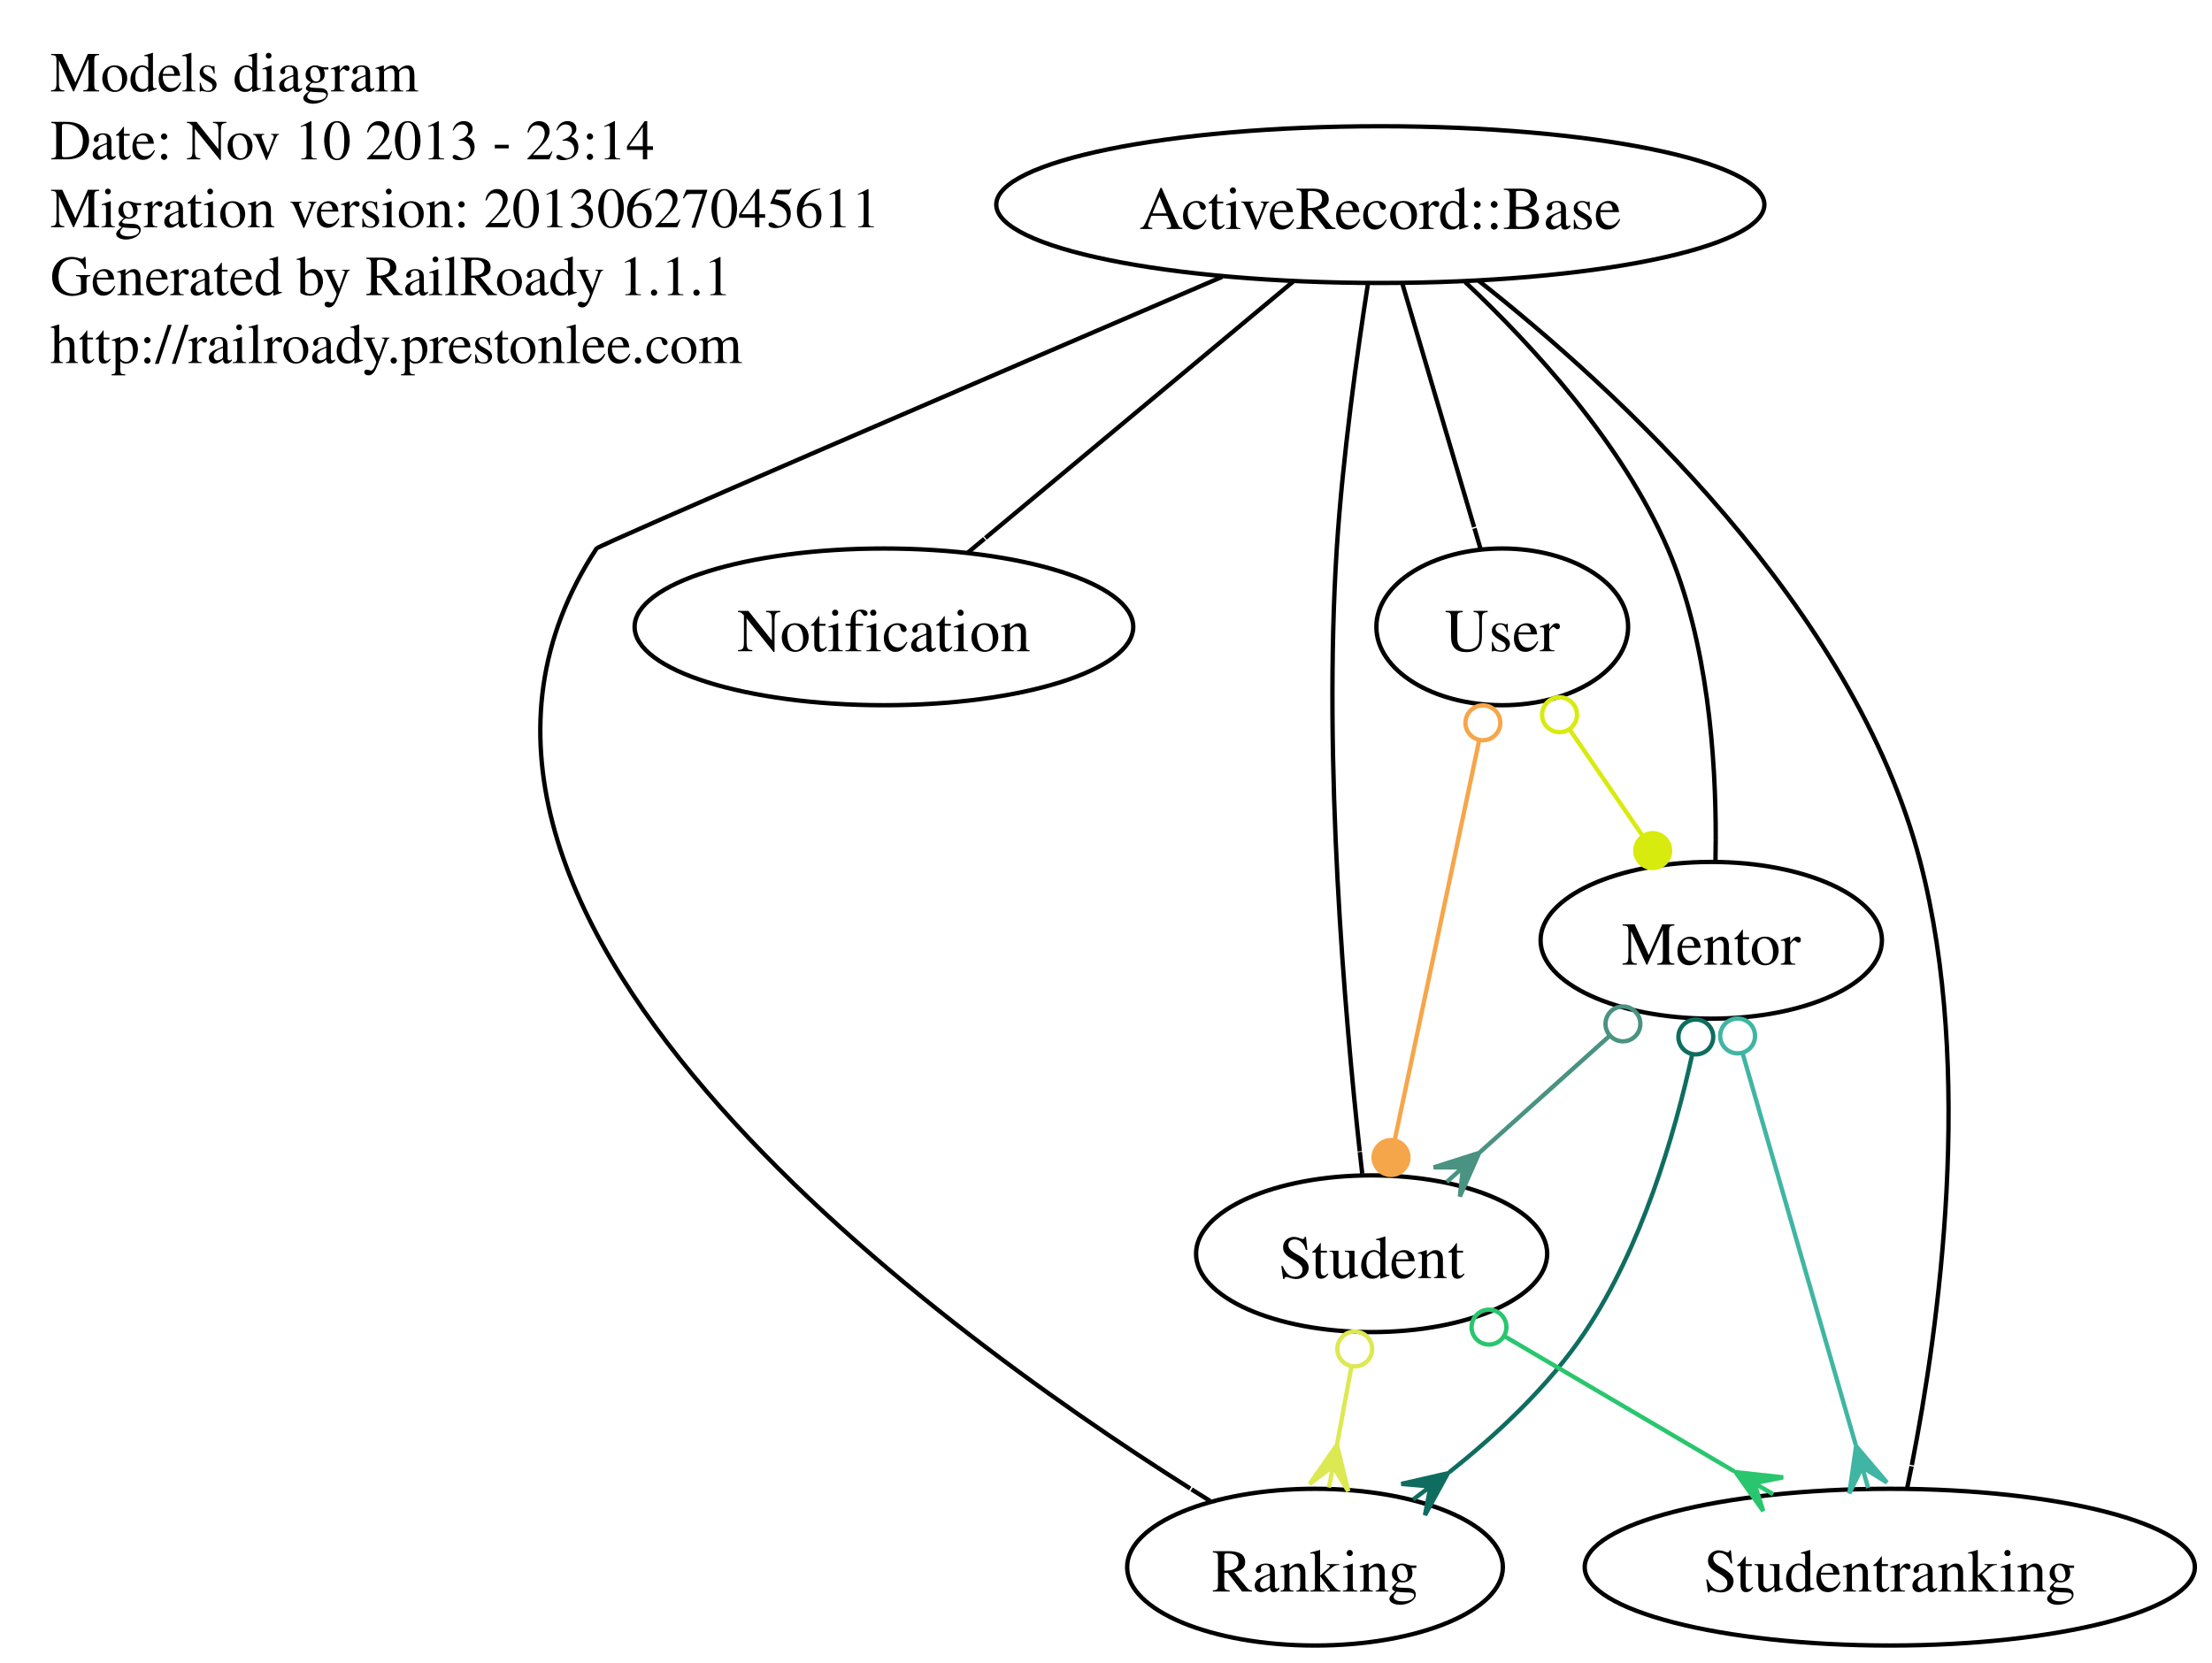
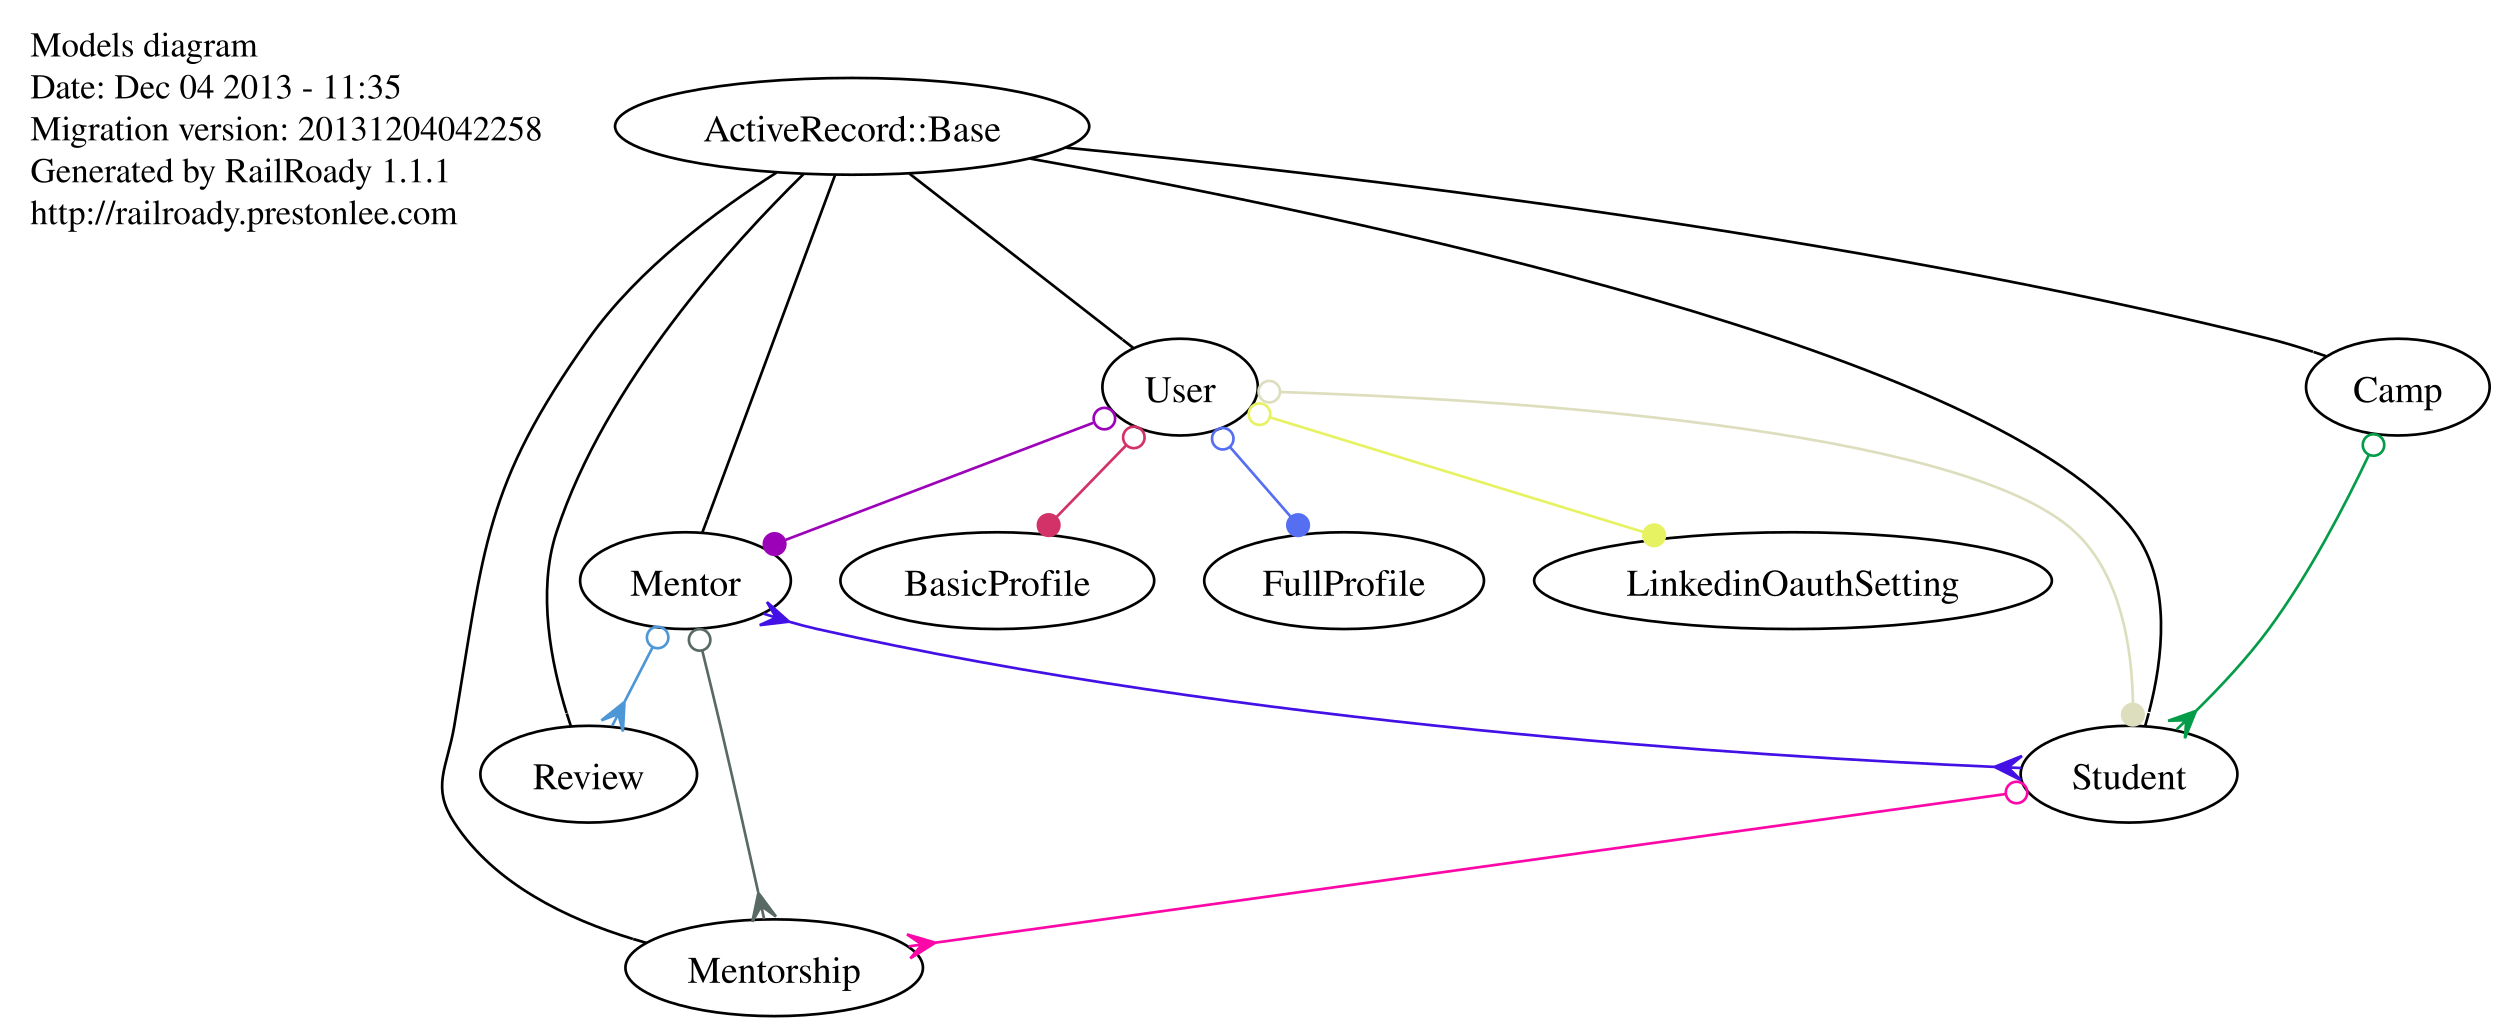
- <svg xmlns="http://www.w3.org/2000/svg" width="508pt" height="382pt" viewBox="0.00 0.00 508.00 382.00">
+ <svg xmlns="http://www.w3.org/2000/svg" width="930pt" height="382pt" viewBox="0.00 0.00 930.00 382.00">
  <g id="graph0" class="graph" transform="scale(1 1) rotate(0) translate(4 378)">
-     <polygon fill="white" stroke="white" points="-4,4 -4,-378 504,-378 504,4 -4,4" />
+     <polygon fill="white" stroke="white" points="-4,4 -4,-378 926,-378 926,4 -4,4" />
    <g id="node1" class="node">
-       <text text-anchor="start" x="7.55" y="-357" font-family="Times,serif" font-size="13.00">Models diagram</text>
-       <text text-anchor="start" x="7.55" y="-341.4" font-family="Times,serif" font-size="13.00">Date: Nov 10 2013 - 23:14</text>
-       <text text-anchor="start" x="7.55" y="-325.8" font-family="Times,serif" font-size="13.00">Migration version: 20130627045611</text>
-       <text text-anchor="start" x="7.55" y="-310.2" font-family="Times,serif" font-size="13.00">Generated by RailRoady 1.1.1</text>
-       <text text-anchor="start" x="7.55" y="-294.6" font-family="Times,serif" font-size="13.00">http://railroady.prestonlee.com</text>
+       <text text-anchor="start" x="7.312" y="-357" font-family="Times,serif" font-size="13.00">Models diagram</text>
+       <text text-anchor="start" x="7.312" y="-341.4" font-family="Times,serif" font-size="13.00">Date: Dec 04 2013 - 11:35</text>
+       <text text-anchor="start" x="7.312" y="-325.8" font-family="Times,serif" font-size="13.00">Migration version: 20131204042258</text>
+       <text text-anchor="start" x="7.312" y="-310.2" font-family="Times,serif" font-size="13.00">Generated by RailRoady 1.1.1</text>
+       <text text-anchor="start" x="7.312" y="-294.6" font-family="Times,serif" font-size="13.00">http://railroady.prestonlee.com</text>
    </g>
    <g id="node2" class="node">
-       <ellipse fill="none" stroke="black" cx="389" cy="-162" rx="39.198" ry="18" />
-       <text text-anchor="middle" x="389" y="-156.4" font-family="Times,serif" font-size="14.00">Mentor</text>
+       <ellipse fill="none" stroke="black" cx="888" cy="-234" rx="34.156" ry="18" />
+       <text text-anchor="middle" x="888" y="-228.4" font-family="Times,serif" font-size="14.00">Camp</text>
+     </g>
+     <g id="node6" class="node">
+       <ellipse fill="none" stroke="black" cx="788" cy="-90" rx="40.317" ry="18" />
+       <text text-anchor="middle" x="788" y="-84.4" font-family="Times,serif" font-size="14.00">Student</text>
+     </g>
+     <g id="edge1" class="edge">
+       <path fill="none" stroke="#049c48" d="M877.158,-208.629C868.382,-190.098 855.039,-164.401 840,-144 832.112,-133.3 822.141,-122.62 813.045,-113.68" />
+       <ellipse fill="none" stroke="#049c48" cx="878.945" cy="-212.469" rx="4" ry="4" />
+       <polygon fill="#049c48" stroke="#049c48" points="812.895,-113.537 808.789,-103.369 809.285,-110.077 805.675,-106.618 805.675,-106.618 805.675,-106.618 809.285,-110.077 802.562,-109.867 812.895,-113.537 812.895,-113.537" />
+     </g>
+     <g id="node3" class="node">
+       <ellipse fill="none" stroke="black" cx="251" cy="-162" rx="39.198" ry="18" />
+       <text text-anchor="middle" x="251" y="-156.4" font-family="Times,serif" font-size="14.00">Mentor</text>
    </g>
    <g id="node4" class="node">
-       <ellipse fill="none" stroke="black" cx="298" cy="-18" rx="43.145" ry="18" />
-       <text text-anchor="middle" x="298" y="-12.4" font-family="Times,serif" font-size="14.00">Ranking</text>
+       <ellipse fill="none" stroke="black" cx="284" cy="-18" rx="55.344" ry="18" />
+       <text text-anchor="middle" x="284" y="-12.4" font-family="Times,serif" font-size="14.00">Mentorship</text>
    </g>
-     <g id="edge2" class="edge">
-       <path fill="none" stroke="#0f6d60" d="M384.649,-135.866C380.527,-117.087 372.981,-91.419 360,-72 351.785,-59.71 339.96,-48.631 328.836,-39.818" />
-       <ellipse fill="none" stroke="#0f6d60" cx="385.455" cy="-139.79" rx="4" ry="4" />
-       <polygon fill="#0f6d60" stroke="#0f6d60" points="328.511,-39.572 323.252,-29.949 324.524,-36.555 320.537,-33.538 320.537,-33.538 320.537,-33.538 324.524,-36.555 317.821,-37.126 328.511,-39.572 328.511,-39.572" />
+     <g id="edge5" class="edge">
+       <path fill="none" stroke="#596963" d="M257.282,-135.821C259.448,-127.028 261.865,-117.086 264,-108 268.86,-87.317 274.119,-63.87 278.024,-46.236" />
+       <ellipse fill="none" stroke="#596963" cx="256.261" cy="-139.952" rx="4" ry="4" />
+       <polygon fill="#596963" stroke="#596963" points="278.109,-45.849 284.659,-37.054 279.187,-40.967 280.264,-36.084 280.264,-36.084 280.264,-36.084 279.187,-40.967 275.87,-35.115 278.109,-45.849 278.109,-45.849" />
    </g>
    <g id="node5" class="node">
-       <ellipse fill="none" stroke="black" cx="311" cy="-90" rx="40.317" ry="18" />
-       <text text-anchor="middle" x="311" y="-84.4" font-family="Times,serif" font-size="14.00">Student</text>
+       <ellipse fill="none" stroke="black" cx="215" cy="-90" rx="40.303" ry="18" />
+       <text text-anchor="middle" x="215" y="-84.4" font-family="Times,serif" font-size="14.00">Review</text>
    </g>
-     <g id="edge1" class="edge">
-       <path fill="none" stroke="#4a9282" d="M365.656,-140.05C356.273,-131.629 345.44,-121.907 335.905,-113.351" />
-       <ellipse fill="none" stroke="#4a9282" cx="368.712" cy="-142.793" rx="4" ry="4" />
-       <polygon fill="#4a9282" stroke="#4a9282" points="335.705,-113.171 331.268,-103.143 331.984,-109.831 328.262,-106.492 328.262,-106.492 328.262,-106.492 331.984,-109.831 325.257,-109.841 335.705,-113.171 335.705,-113.171" />
-     </g>
-     <g id="node6" class="node">
-       <ellipse fill="none" stroke="black" cx="430" cy="-18" rx="70.066" ry="18" />
-       <text text-anchor="middle" x="430" y="-12.4" font-family="Times,serif" font-size="14.00">Studentranking</text>
+     <g id="edge4" class="edge">
+       <path fill="none" stroke="#4e97d6" d="M238.689,-137.062C235.382,-130.632 231.79,-123.647 228.426,-117.106" />
+       <ellipse fill="none" stroke="#4e97d6" cx="240.639" cy="-140.854" rx="4" ry="4" />
+       <polygon fill="#4e97d6" stroke="#4e97d6" points="228.294,-116.849 227.722,-105.898 226.007,-112.403 223.72,-107.956 223.72,-107.956 223.72,-107.956 226.007,-112.403 219.719,-110.014 228.294,-116.849 228.294,-116.849" />
    </g>
    <g id="edge3" class="edge">
-       <path fill="none" stroke="#40b5a3" d="M396.239,-135.929C403.516,-110.725 414.699,-71.994 422.177,-46.095" />
-       <ellipse fill="none" stroke="#40b5a3" cx="395.055" cy="-140.028" rx="4" ry="4" />
-       <polygon fill="#40b5a3" stroke="#40b5a3" points="422.263,-45.797 429.36,-37.438 423.65,-40.993 425.037,-36.189 425.037,-36.189 425.037,-36.189 423.65,-40.993 420.714,-34.941 422.263,-45.797 422.263,-45.797" />
+       <path fill="none" stroke="#4310e6" d="M289.638,-146.697C293.113,-145.684 296.603,-144.764 300,-144 457.36,-108.635 648.764,-96.593 737.873,-92.718" />
+       <polygon fill="#4310e6" stroke="#4310e6" points="289.504,-146.739 278.614,-145.451 284.735,-148.241 279.966,-149.743 279.966,-149.743 279.966,-149.743 284.735,-148.241 281.318,-154.035 289.504,-146.739 289.504,-146.739" />
+       <polygon fill="#4310e6" stroke="#4310e6" points="737.976,-92.713 748.156,-96.791 742.972,-92.504 747.967,-92.295 747.967,-92.295 747.967,-92.295 742.972,-92.504 747.779,-87.799 737.976,-92.713 737.976,-92.713" />
    </g>
-     <g id="node3" class="node">
-       <ellipse fill="none" stroke="black" cx="199" cy="-234" rx="57.257" ry="18" />
-       <text text-anchor="middle" x="199" y="-228.4" font-family="Times,serif" font-size="14.00">Notification</text>
-     </g>
-     <g id="edge7" class="edge">
-       <path fill="none" stroke="#dce952" d="M306.355,-63.987C305.289,-58.249 304.151,-52.121 303.069,-46.293" />
-       <ellipse fill="none" stroke="#dce952" cx="307.123" cy="-68.122" rx="4" ry="4" />
-       <polygon fill="#dce952" stroke="#dce952" points="303.034,-46.107 305.633,-35.454 302.121,-41.191 301.208,-36.275 301.208,-36.275 301.208,-36.275 302.121,-41.191 296.784,-37.097 303.034,-46.107 303.034,-46.107" />
-     </g>
-     <g id="edge8" class="edge">
-       <path fill="none" stroke="#29c66e" d="M341.536,-71.038C357.619,-61.577 377.437,-49.919 394.236,-40.038" />
-       <ellipse fill="none" stroke="#29c66e" cx="337.958" cy="-73.142" rx="4" ry="4" />
-       <polygon fill="#29c66e" stroke="#29c66e" points="394.596,-39.826 405.497,-38.634 398.906,-37.291 403.215,-34.756 403.215,-34.756 403.215,-34.756 398.906,-37.291 400.934,-30.877 394.596,-39.826 394.596,-39.826" />
+     <g id="edge9" class="edge">
+       <path fill="none" stroke="#fd08a8" d="M742.173,-82.635C650.84,-69.95 446.161,-41.522 344.16,-27.356" />
+       <ellipse fill="none" stroke="#fd08a8" cx="746.156" cy="-83.188" rx="4" ry="4" />
+       <polygon fill="#fd08a8" stroke="#fd08a8" points="343.928,-27.323 334.642,-21.49 338.976,-26.636 334.023,-25.948 334.023,-25.948 334.023,-25.948 338.976,-26.636 333.404,-30.405 343.928,-27.323 343.928,-27.323" />
    </g>
    <g id="node7" class="node">
-       <ellipse fill="none" stroke="black" cx="341" cy="-234" rx="28.909" ry="18" />
-       <text text-anchor="middle" x="341" y="-228.4" font-family="Times,serif" font-size="14.00">User</text>
+       <ellipse fill="none" stroke="black" cx="435" cy="-234" rx="28.909" ry="18" />
+       <text text-anchor="middle" x="435" y="-228.4" font-family="Times,serif" font-size="14.00">User</text>
    </g>
    <g id="edge11" class="edge">
-       <path fill="none" stroke="#d8eb0e" d="M356.491,-210.409C361.808,-202.654 367.766,-193.967 373.114,-186.167" />
-       <ellipse fill="none" stroke="#d8eb0e" cx="354.154" cy="-213.817" rx="4" ry="4" />
-       <ellipse fill="#d8eb0e" stroke="#d8eb0e" cx="375.556" cy="-182.606" rx="4" ry="4" />
+       <path fill="none" stroke="#9c03b9" d="M402.656,-220.695C370.661,-208.523 321.742,-189.913 288.166,-177.139" />
+       <ellipse fill="none" stroke="#9c03b9" cx="406.828" cy="-222.282" rx="4" ry="4" />
+       <ellipse fill="#9c03b9" stroke="#9c03b9" cx="284.142" cy="-175.608" rx="4" ry="4" />
    </g>
    <g id="edge12" class="edge">
-       <path fill="none" stroke="#f6a64a" d="M335.703,-207.929C330.236,-182.053 321.758,-141.919 316.292,-116.051" />
-       <ellipse fill="none" stroke="#f6a64a" cx="336.554" cy="-211.958" rx="4" ry="4" />
-       <ellipse fill="#f6a64a" stroke="#f6a64a" cx="315.458" cy="-112.103" rx="4" ry="4" />
+       <path fill="none" stroke="#dddebe" d="M472.271,-232.171C550.019,-229.657 725.789,-219.623 768,-180 785.175,-163.877 789.144,-136.442 789.454,-116.285" />
+       <ellipse fill="none" stroke="#dddebe" cx="468.172" cy="-232.296" rx="4" ry="4" />
+       <ellipse fill="#dddebe" stroke="#dddebe" cx="789.422" cy="-112.145" rx="4" ry="4" />
+     </g>
+     <g id="node9" class="node">
+       <ellipse fill="none" stroke="black" cx="367" cy="-162" rx="58.37" ry="18" />
+       <text text-anchor="middle" x="367" y="-156.4" font-family="Times,serif" font-size="14.00">BasicProfile</text>
+     </g>
+     <g id="edge13" class="edge">
+       <path fill="none" stroke="#d23268" d="M414.911,-212.32C406.727,-203.896 397.245,-194.135 388.887,-185.53" />
+       <ellipse fill="none" stroke="#d23268" cx="417.792" cy="-215.286" rx="4" ry="4" />
+       <ellipse fill="#d23268" stroke="#d23268" cx="386.096" cy="-182.658" rx="4" ry="4" />
+     </g>
+     <g id="node10" class="node">
+       <ellipse fill="none" stroke="black" cx="496" cy="-162" rx="52.036" ry="18" />
+       <text text-anchor="middle" x="496" y="-156.4" font-family="Times,serif" font-size="14.00">FullProfile</text>
+     </g>
+     <g id="edge14" class="edge">
+       <path fill="none" stroke="#556ef2" d="M453.575,-211.684C460.723,-203.482 468.908,-194.089 476.169,-185.756" />
+       <ellipse fill="none" stroke="#556ef2" cx="450.864" cy="-214.795" rx="4" ry="4" />
+       <ellipse fill="#556ef2" stroke="#556ef2" cx="478.882" cy="-182.643" rx="4" ry="4" />
+     </g>
+     <g id="node11" class="node">
+       <ellipse fill="none" stroke="black" cx="663" cy="-162" rx="96.297" ry="18" />
+       <text text-anchor="middle" x="663" y="-156.4" font-family="Times,serif" font-size="14.00">LinkedinOauthSetting</text>
+     </g>
+     <g id="edge15" class="edge">
+       <path fill="none" stroke="#e7f263" d="M468.574,-222.692C505.025,-211.501 563.833,-193.446 607.24,-180.119" />
+       <ellipse fill="none" stroke="#e7f263" cx="464.535" cy="-223.932" rx="4" ry="4" />
+       <ellipse fill="#e7f263" stroke="#e7f263" cx="611.333" cy="-178.863" rx="4" ry="4" />
    </g>
    <g id="node8" class="node">
      <ellipse fill="none" stroke="black" cx="313" cy="-331" rx="88.203" ry="18" />
      <text text-anchor="middle" x="313" y="-325.4" font-family="Times,serif" font-size="14.00">ActiveRecord::Base</text>
    </g>
-     <g id="edge4" class="edge">
-       <path fill="none" stroke="black" d="M332.467,-313.232C347.894,-298.712 368.535,-276.271 379,-252 388.228,-230.596 390.078,-203.742 390.026,-185.159" />
-       <polyline fill="none" stroke="black" points="389.965,-180.149 390.026,-185.149 " />
-     </g>
-     <g id="edge5" class="edge">
-       <path fill="none" stroke="black" d="M293.143,-313.452C273.407,-297.006 243.149,-271.791 222.29,-254.409" />
-       <polyline fill="none" stroke="black" points="218.25,-251.042 222.091,-254.243 " />
+     <g id="edge2" class="edge">
+       <path fill="none" stroke="black" d="M392.5,-323.069C496.487,-312.907 683.822,-290.826 840,-252 845.386,-250.661 851.017,-248.956 856.45,-247.146" />
+       <polyline fill="none" stroke="black" points="861.37,-245.461 856.639,-247.081 " />
    </g>
    <g id="edge6" class="edge">
-       <path fill="none" stroke="black" d="M276.708,-314.418C224.285,-291.892 133.532,-252.81 133,-252 78.782,-169.416 208.998,-74.194 269.331,-36.069" />
-       <polyline fill="none" stroke="black" points="273.9,-33.207 269.663,-35.861 " />
+       <path fill="none" stroke="black" d="M306.598,-312.757C295.216,-282.097 271.484,-218.174 259.028,-184.623" />
+       <polyline fill="none" stroke="black" points="257.274,-179.9 259.015,-184.588 " />
    </g>
-     <g id="edge9" class="edge">
-       <path fill="none" stroke="black" d="M310.14,-312.712C307.686,-296.947 304.34,-272.982 303,-252 299.848,-202.629 304.864,-144.673 308.27,-113.53" />
-       <polyline fill="none" stroke="black" points="308.843,-108.401 308.288,-113.37 " />
+     <g id="edge7" class="edge">
+       <path fill="none" stroke="black" d="M284.88,-313.806C263.049,-299.93 233.478,-278.083 215,-252 175.836,-196.719 176.268,-174.805 165,-108 162.339,-92.223 156.287,-85.419 165,-72 179.78,-49.238 206.851,-36.17 231.443,-28.709" />
+       <polyline fill="none" stroke="black" points="236.324,-27.291 231.522,-28.686 " />
+     </g>
+     <g id="edge8" class="edge">
+       <path fill="none" stroke="black" d="M294.891,-313.224C268.644,-287.533 221.186,-235.55 203,-180 195.728,-157.788 201.088,-131.072 206.779,-112.743" />
+       <polyline fill="none" stroke="black" points="208.382,-107.806 206.837,-112.562 " />
    </g>
    <g id="edge10" class="edge">
-       <path fill="none" stroke="black" d="M335.526,-313.549C366.944,-288.835 421.787,-238.71 437,-180 449.472,-131.868 441.254,-72.973 435.062,-41.454" />
-       <polyline fill="none" stroke="black" points="434.012,-36.267 435.004,-41.167 " />
+       <path fill="none" stroke="black" d="M379.217,-318.994C498.303,-297.705 740.824,-247.014 790,-180 804.041,-160.866 800.517,-132.662 795.449,-113.156" />
+       <polyline fill="none" stroke="black" points="793.992,-107.899 795.328,-112.717 " />
    </g>
-     <g id="edge13" class="edge">
-       <path fill="none" stroke="black" d="M318.006,-313.016C322.625,-297.345 329.508,-273.99 334.54,-256.918" />
-       <polyline fill="none" stroke="black" points="336.037,-251.837 334.624,-256.633 " />
+     <g id="edge16" class="edge">
+       <path fill="none" stroke="black" d="M334.251,-313.452C356.488,-296.137 391.207,-269.101 413.527,-251.721" />
+       <polyline fill="none" stroke="black" points="417.545,-248.592 413.6,-251.664 " />
    </g>
  </g>
</svg>
